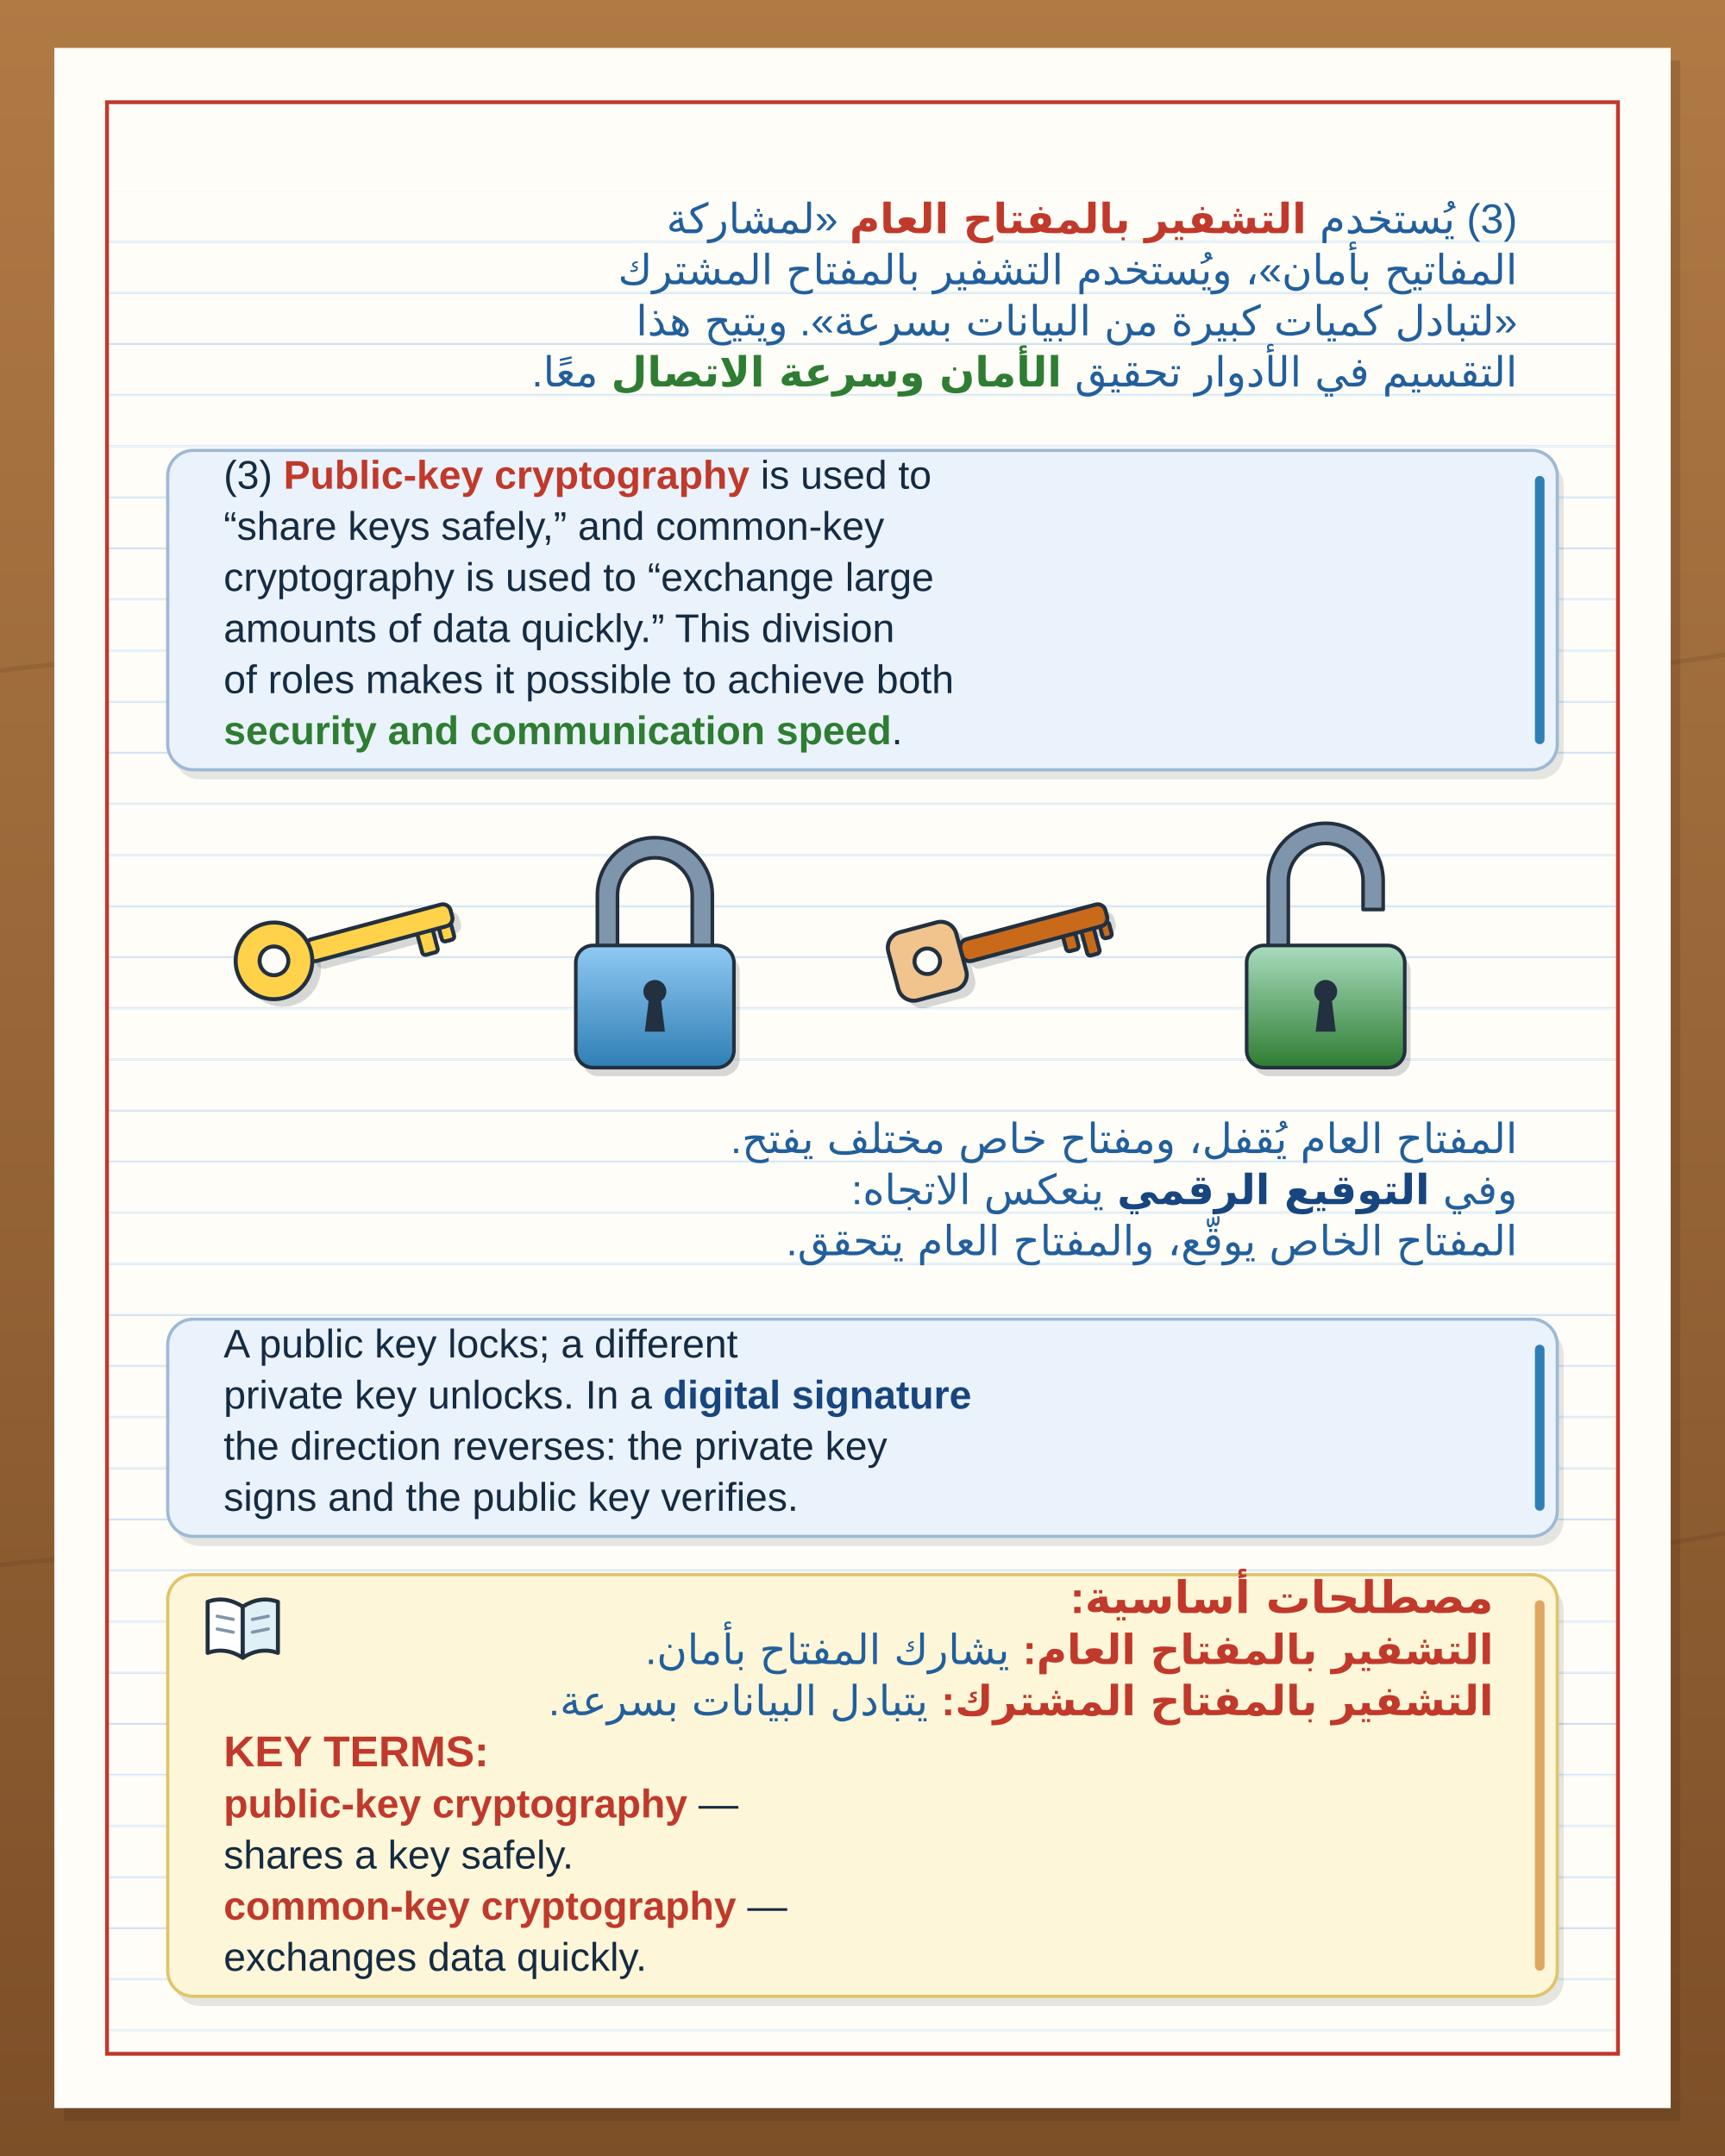
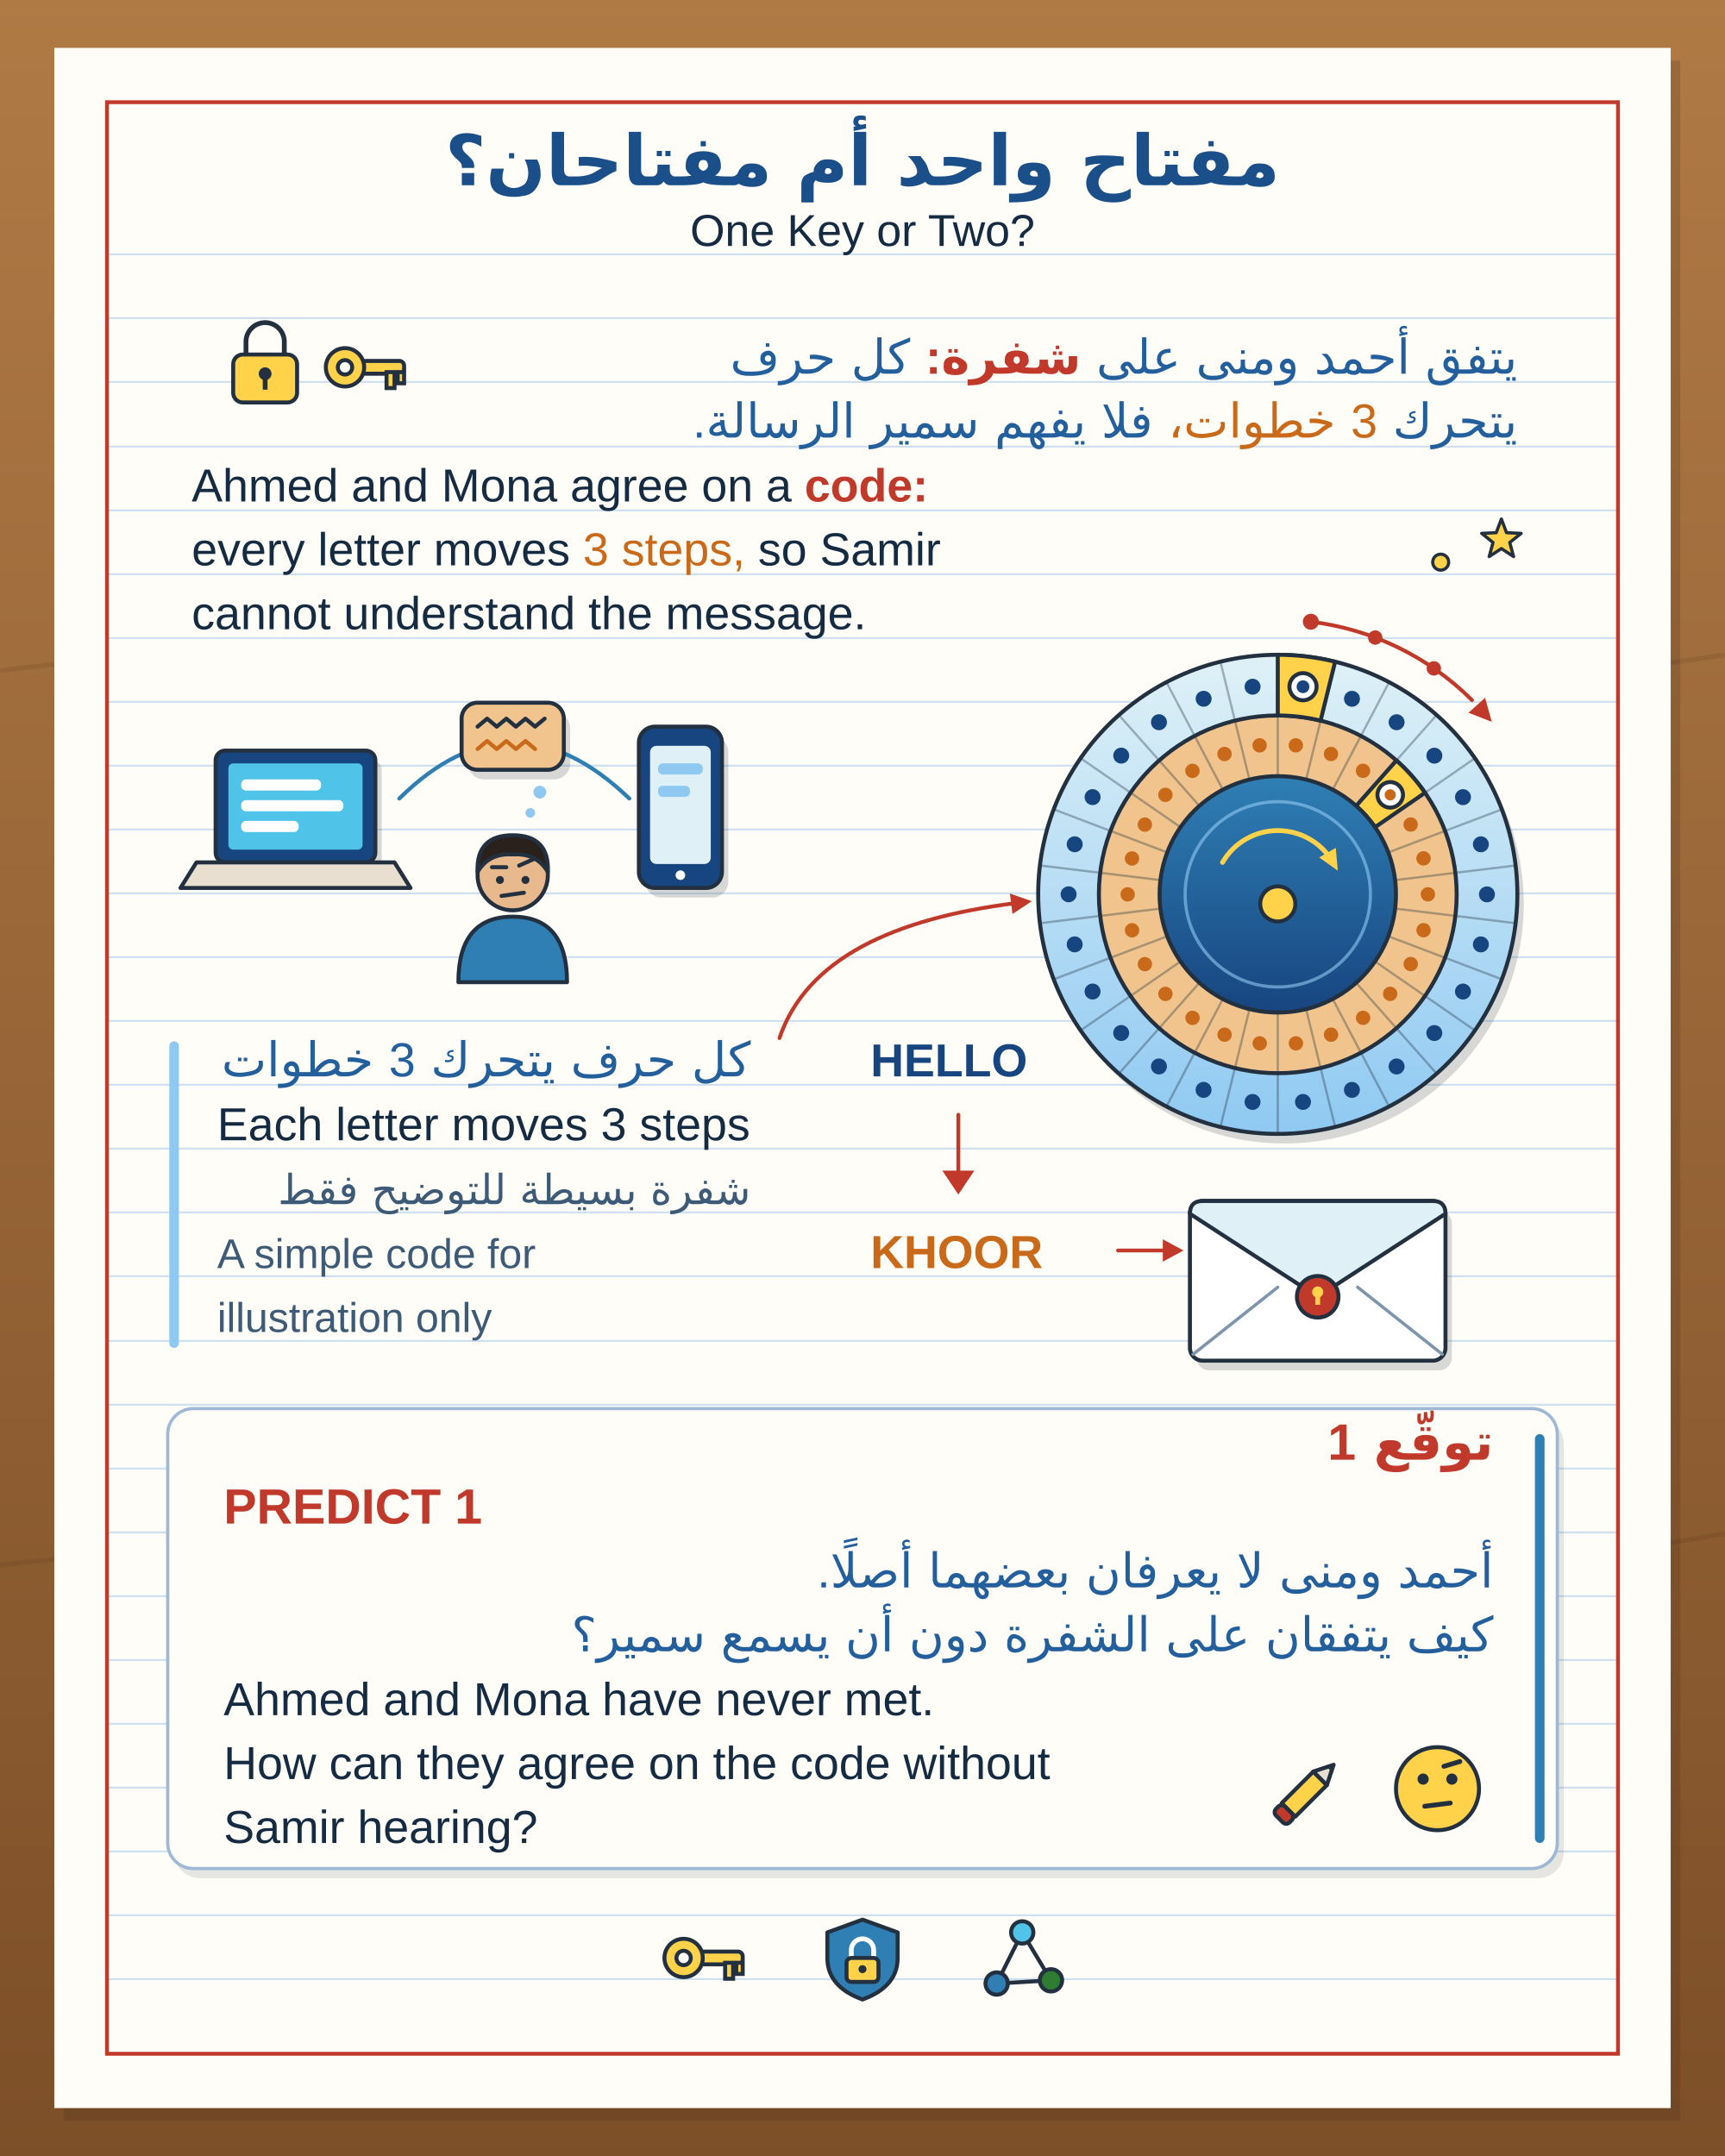
<svg xmlns="http://www.w3.org/2000/svg" width="1080" height="1350" viewBox="0 0 1080 1350" preserveAspectRatio="xMidYMid meet" style="width:100%;height:auto;max-width:1080px;display:block;margin:0 auto;">
  <defs>
    <linearGradient id="pmDesk" x1="0" y1="0" x2="0" y2="1">
      <stop offset="0" stop-color="#b07a45" />
      <stop offset="1" stop-color="#7d4f28" />
    </linearGradient>
-     <pattern id="pmRules" x="0" y="120" width="1080" height="32" patternUnits="userSpaceOnUse">
-       <line x1="0" y1="31.5" x2="1080" y2="31.5" stroke="#cfe0f0" stroke-width="1.4" />
+     <pattern id="pmRules" x="0" y="120" width="1080" height="40" patternUnits="userSpaceOnUse">
+       <line x1="0" y1="39.5" x2="1080" y2="39.5" stroke="#cfe0f0" stroke-width="1.4" />
    </pattern>
-     <linearGradient id="ilLockClosed" x1="0" y1="0" x2="0" y2="1">
-       <stop offset="0" stop-color="#8fc9f2" />
-       <stop offset="1" stop-color="#2f7fb5" />
-     </linearGradient>
-     <linearGradient id="ilLockOpen" x1="0" y1="0" x2="0" y2="1">
-       <stop offset="0" stop-color="#a9dcbe" />
-       <stop offset="1" stop-color="#2e7d32" />
-     </linearGradient>
  </defs>
  <rect x="0" y="0" width="1080" height="1350" fill="url(#pmDesk)" />
  <path d="M0 420 C 300 380, 700 470, 1080 410" fill="none" stroke="#3a2411" stroke-width="3" opacity=".12" />
  <path d="M0 980 C 350 940, 720 1030, 1080 960" fill="none" stroke="#3a2411" stroke-width="3" opacity=".12" />
  <rect x="40" y="38" width="1012" height="1290" fill="#3a2411" opacity=".18" />
  <rect x="34" y="30" width="1012" height="1290" fill="#fffdf7" />
  <rect x="67" y="120" width="946" height="1152" fill="url(#pmRules)" />
  <rect x="67" y="64" width="946" height="1222" fill="none" stroke="#c0392b" stroke-width="2.4" />
-   <rect x="109" y="288" width="870" height="200" rx="16" fill="#22303f" opacity=".12" />
-   <rect x="109" y="832" width="870" height="136" rx="16" fill="#22303f" opacity=".12" />
-   <rect x="109" y="992" width="870" height="264" rx="16" fill="#22303f" opacity=".12" />
-   <rect x="105" y="282" width="870" height="200" rx="16" fill="#eaf2fb" stroke="#9db9d6" stroke-width="2" />
-   <rect x="961" y="298" width="6" height="168" rx="3" fill="#2f7fb5" />
-   <rect x="105" y="826" width="870" height="136" rx="16" fill="#eaf2fb" stroke="#9db9d6" stroke-width="2" />
-   <rect x="961" y="842" width="6" height="104" rx="3" fill="#2f7fb5" />
-   <rect x="105" y="986" width="870" height="264" rx="16" fill="#fdf6d8" stroke="#e0c46a" stroke-width="2" />
-   <rect x="961" y="1002" width="6" height="232" rx="3" fill="#e0a55e" />
-   <g transform="translate(215 590) rotate(-15)">
-     <circle cx="-41" cy="6" r="24" fill="#22303f" opacity=".18" />
-     <rect x="-20" y="-1" width="94" height="14" rx="5" fill="#22303f" opacity=".18" />
-     <rect x="46" y="5" width="10" height="16" rx="2" fill="#ffd24a" stroke="#22303f" stroke-width="2.5" stroke-linejoin="round" />
-     <rect x="60" y="5" width="8" height="11" rx="2" fill="#ffd24a" stroke="#22303f" stroke-width="2.5" stroke-linejoin="round" />
-     <rect x="-24" y="-7" width="94" height="14" rx="5" fill="#ffd24a" stroke="#22303f" stroke-width="2.5" stroke-linejoin="round" />
-     <circle cx="-45" cy="0" r="24" fill="#ffd24a" stroke="#22303f" stroke-width="2.5" />
-     <circle cx="-45" cy="0" r="9" fill="#fffdf7" stroke="#22303f" stroke-width="2.5" />
-   </g>
-   <g transform="translate(410 610) scale(.9)">
-     <rect x="-51" y="-14" width="110" height="85" rx="12" fill="#22303f" opacity=".18" />
-     <path d="M -40 -15 L -40 -55 A 40 40 0 0 1 40 -55 L 40 -15 L 26 -15 L 26 -55 A 26 26 0 0 0 -26 -55 L -26 -15 Z" fill="#7f95ab" stroke="#22303f" stroke-width="2.5" stroke-linejoin="round" />
-     <rect x="-55" y="-20" width="110" height="85" rx="12" fill="url(#ilLockClosed)" stroke="#22303f" stroke-width="2.5" />
-     <circle cx="0" cy="12" r="8" fill="#22303f" />
-     <polygon points="-4,16 4,16 7,40 -7,40" fill="#22303f" />
-   </g>
-   <g transform="translate(625 590) rotate(-15)">
-     <rect x="-64" y="-16" width="44" height="44" rx="10" fill="#22303f" opacity=".18" />
-     <rect x="-20" y="-1" width="94" height="14" rx="5" fill="#22303f" opacity=".18" />
-     <rect x="40" y="5" width="8" height="12" rx="2" fill="#c96a1b" stroke="#22303f" stroke-width="2.5" stroke-linejoin="round" />
-     <rect x="52" y="5" width="8" height="18" rx="2" fill="#c96a1b" stroke="#22303f" stroke-width="2.5" stroke-linejoin="round" />
-     <rect x="64" y="5" width="6" height="10" rx="2" fill="#c96a1b" stroke="#22303f" stroke-width="2.5" stroke-linejoin="round" />
-     <rect x="-24" y="-7" width="94" height="14" rx="5" fill="#c96a1b" stroke="#22303f" stroke-width="2.5" stroke-linejoin="round" />
-     <rect x="-68" y="-22" width="44" height="44" rx="10" fill="#f0c48c" stroke="#22303f" stroke-width="2.5" stroke-linejoin="round" />
-     <circle cx="-46" cy="0" r="8" fill="#fffdf7" stroke="#22303f" stroke-width="2.5" />
-   </g>
-   <g transform="translate(830 610) scale(.9)">
-     <rect x="-51" y="-14" width="110" height="85" rx="12" fill="#22303f" opacity=".18" />
-     <path d="M -40 -15 L -40 -65 A 40 40 0 0 1 40 -65 L 40 -45 L 26 -45 L 26 -65 A 26 26 0 0 0 -26 -65 L -26 -15 Z" fill="#7f95ab" stroke="#22303f" stroke-width="2.5" stroke-linejoin="round" />
-     <rect x="-55" y="-20" width="110" height="85" rx="12" fill="url(#ilLockOpen)" stroke="#22303f" stroke-width="2.5" />
-     <circle cx="0" cy="12" r="8" fill="#22303f" />
-     <polygon points="-4,16 4,16 7,40 -7,40" fill="#22303f" />
-   </g>
-   <g transform="translate(128 994)">
-     <path d="M 24 12 Q 13 5 2 9 L 2 41 Q 13 37 24 44 Z" fill="#ffffff" stroke="#22303f" stroke-width="2.5" stroke-linejoin="round" />
-     <path d="M 24 12 Q 35 5 46 9 L 46 41 Q 35 37 24 44 Z" fill="#dff1f7" stroke="#22303f" stroke-width="2.5" stroke-linejoin="round" />
-     <line x1="8" y1="18" x2="18" y2="20" stroke="#7f95ab" stroke-width="2" stroke-linecap="round" />
-     <line x1="8" y1="26" x2="18" y2="28" stroke="#7f95ab" stroke-width="2" stroke-linecap="round" />
-     <line x1="30" y1="20" x2="40" y2="18" stroke="#7f95ab" stroke-width="2" stroke-linecap="round" />
-     <line x1="30" y1="28" x2="40" y2="26" stroke="#7f95ab" stroke-width="2" stroke-linecap="round" />
-   </g>
-   <text x="950" y="146" direction="rtl" unicode-bidi="plaintext" text-anchor="start" font-family="Tahoma, Arial, Segoe UI, sans-serif" font-size="26" fill="#225f9c">
-     <tspan x="950" dy="0">(3) يُستخدم <tspan font-weight="bold" fill="#c0392b">التشفير بالمفتاح العام</tspan> «لمشاركة</tspan>
-     <tspan x="950" dy="32">المفاتيح بأمان»، ويُستخدم التشفير بالمفتاح المشترك</tspan>
-     <tspan x="950" dy="32">«لتبادل كميات كبيرة من البيانات بسرعة». ويتيح هذا</tspan>
-     <tspan x="950" dy="32">التقسيم في الأدوار تحقيق <tspan font-weight="bold" fill="#2e7d32">الأمان وسرعة الاتصال</tspan> معًا.</tspan>
-   </text>
-   <text x="140" y="306" direction="ltr" unicode-bidi="plaintext" text-anchor="start" font-family="Segoe Print, Comic Sans MS, Arial, sans-serif" font-size="25" fill="#152b42">
-     <tspan x="140" dy="0">(3) <tspan font-weight="bold" fill="#c0392b">Public-key cryptography</tspan> is used to</tspan>
-     <tspan x="140" dy="32">“share keys safely,” and common-key</tspan>
-     <tspan x="140" dy="32">cryptography is used to “exchange large</tspan>
-     <tspan x="140" dy="32">amounts of data quickly.” This division</tspan>
-     <tspan x="140" dy="32">of roles makes it possible to achieve both</tspan>
-     <tspan x="140" dy="32">
-       <tspan font-weight="bold" fill="#2e7d32">security and communication speed</tspan>.</tspan>
-   </text>
-   <text x="950" y="722" direction="rtl" unicode-bidi="plaintext" text-anchor="start" font-family="Tahoma, Arial, Segoe UI, sans-serif" font-size="26" fill="#225f9c">
-     <tspan x="950" dy="0">المفتاح العام يُقفل، ومفتاح خاص مختلف يفتح.</tspan>
-     <tspan x="950" dy="32">وفي <tspan font-weight="bold" fill="#17457f">التوقيع الرقمي</tspan> ينعكس الاتجاه:</tspan>
-     <tspan x="950" dy="32">المفتاح الخاص يوقّع، والمفتاح العام يتحقق.</tspan>
-   </text>
-   <text x="140" y="850" direction="ltr" unicode-bidi="plaintext" text-anchor="start" font-family="Segoe Print, Comic Sans MS, Arial, sans-serif" font-size="25" fill="#152b42">
-     <tspan x="140" dy="0">A public key locks; a different</tspan>
-     <tspan x="140" dy="32">private key unlocks. In a <tspan font-weight="bold" fill="#17457f">digital signature</tspan>
+   <g>
+     <rect x="109" y="888" width="870" height="288" rx="16" fill="#22303f" opacity=".12" />
+     <rect x="105" y="882" width="870" height="288" rx="16" fill="#fffdf7" stroke="#9db9d6" stroke-width="2" />
+     <rect x="961" y="898" width="6" height="256" rx="3" fill="#2f7fb5" />
+   </g>
+   <g>
+     <defs>
+       <linearGradient id="ilOuter" x1="0" y1="0" x2="0" y2="1">
+         <stop offset="0" stop-color="#dff1f7" />
+         <stop offset="1" stop-color="#8fc9f2" />
+       </linearGradient>
+       <linearGradient id="ilHub" x1="0" y1="0" x2="0" y2="1">
+         <stop offset="0" stop-color="#2f7fb5" />
+         <stop offset="1" stop-color="#17457f" />
+       </linearGradient>
+     </defs>
+     <circle cx="804" cy="566" r="150" fill="#22303f" opacity=".18" />
+     <rect x="749" y="758" width="160" height="100" rx="8" fill="#22303f" opacity=".18" />
+     <rect x="106" y="652" width="6" height="192" rx="3" fill="#8fc9f2" />
+     <circle cx="800" cy="560" r="150" fill="url(#ilOuter)" stroke="#22303f" stroke-width="2.5" />
+     <circle cx="800" cy="560" r="112" fill="#f0c48c" stroke="#22303f" stroke-width="2.5" />
+     <path d="M800 410 A150 150 0 0 1 835.9 414.36 L826.8 451.25 A112 112 0 0 0 800 448 Z" fill="#ffd24a" stroke="#22303f" stroke-width="2.5" stroke-linejoin="round" />
+     <path d="M874.27 476.17 A112 112 0 0 1 892.17 496.38 L860.9 517.96 A74 74 0 0 0 849.07 504.61 Z" fill="#ffd24a" stroke="#22303f" stroke-width="2.5" stroke-linejoin="round" />
+     <g transform="rotate(0 800 560)">
+       <path d="M800 411 V447 M800 449 V485" fill="none" stroke="#22303f" stroke-width="1.4" opacity=".35" />
+       <circle cx="815.8" cy="430" r="5" fill="#17457f" />
+       <circle cx="811.3" cy="466.7" r="4.5" fill="#c96a1b" />
+     </g>
+     <g transform="rotate(13.85 800 560)">
+       <path d="M800 411 V447 M800 449 V485" fill="none" stroke="#22303f" stroke-width="1.4" opacity=".35" />
+       <circle cx="815.8" cy="430" r="5" fill="#17457f" />
+       <circle cx="811.3" cy="466.7" r="4.5" fill="#c96a1b" />
+     </g>
+     <g transform="rotate(27.69 800 560)">
+       <path d="M800 411 V447 M800 449 V485" fill="none" stroke="#22303f" stroke-width="1.4" opacity=".35" />
+       <circle cx="815.8" cy="430" r="5" fill="#17457f" />
+       <circle cx="811.3" cy="466.7" r="4.5" fill="#c96a1b" />
+     </g>
+     <g transform="rotate(41.54 800 560)">
+       <path d="M800 411 V447 M800 449 V485" fill="none" stroke="#22303f" stroke-width="1.4" opacity=".35" />
+       <circle cx="815.8" cy="430" r="5" fill="#17457f" />
+       <circle cx="811.3" cy="466.7" r="4.5" fill="#c96a1b" />
+     </g>
+     <g transform="rotate(55.38 800 560)">
+       <path d="M800 411 V447 M800 449 V485" fill="none" stroke="#22303f" stroke-width="1.4" opacity=".35" />
+       <circle cx="815.8" cy="430" r="5" fill="#17457f" />
+       <circle cx="811.3" cy="466.7" r="4.5" fill="#c96a1b" />
+     </g>
+     <g transform="rotate(69.23 800 560)">
+       <path d="M800 411 V447 M800 449 V485" fill="none" stroke="#22303f" stroke-width="1.4" opacity=".35" />
+       <circle cx="815.8" cy="430" r="5" fill="#17457f" />
+       <circle cx="811.3" cy="466.7" r="4.5" fill="#c96a1b" />
+     </g>
+     <g transform="rotate(83.08 800 560)">
+       <path d="M800 411 V447 M800 449 V485" fill="none" stroke="#22303f" stroke-width="1.4" opacity=".35" />
+       <circle cx="815.8" cy="430" r="5" fill="#17457f" />
+       <circle cx="811.3" cy="466.7" r="4.5" fill="#c96a1b" />
+     </g>
+     <g transform="rotate(96.92 800 560)">
+       <path d="M800 411 V447 M800 449 V485" fill="none" stroke="#22303f" stroke-width="1.4" opacity=".35" />
+       <circle cx="815.8" cy="430" r="5" fill="#17457f" />
+       <circle cx="811.3" cy="466.7" r="4.5" fill="#c96a1b" />
+     </g>
+     <g transform="rotate(110.77 800 560)">
+       <path d="M800 411 V447 M800 449 V485" fill="none" stroke="#22303f" stroke-width="1.4" opacity=".35" />
+       <circle cx="815.8" cy="430" r="5" fill="#17457f" />
+       <circle cx="811.3" cy="466.7" r="4.5" fill="#c96a1b" />
+     </g>
+     <g transform="rotate(124.62 800 560)">
+       <path d="M800 411 V447 M800 449 V485" fill="none" stroke="#22303f" stroke-width="1.4" opacity=".35" />
+       <circle cx="815.8" cy="430" r="5" fill="#17457f" />
+       <circle cx="811.3" cy="466.7" r="4.5" fill="#c96a1b" />
+     </g>
+     <g transform="rotate(138.46 800 560)">
+       <path d="M800 411 V447 M800 449 V485" fill="none" stroke="#22303f" stroke-width="1.4" opacity=".35" />
+       <circle cx="815.8" cy="430" r="5" fill="#17457f" />
+       <circle cx="811.3" cy="466.7" r="4.5" fill="#c96a1b" />
+     </g>
+     <g transform="rotate(152.31 800 560)">
+       <path d="M800 411 V447 M800 449 V485" fill="none" stroke="#22303f" stroke-width="1.4" opacity=".35" />
+       <circle cx="815.8" cy="430" r="5" fill="#17457f" />
+       <circle cx="811.3" cy="466.7" r="4.5" fill="#c96a1b" />
+     </g>
+     <g transform="rotate(166.15 800 560)">
+       <path d="M800 411 V447 M800 449 V485" fill="none" stroke="#22303f" stroke-width="1.4" opacity=".35" />
+       <circle cx="815.8" cy="430" r="5" fill="#17457f" />
+       <circle cx="811.3" cy="466.7" r="4.5" fill="#c96a1b" />
+     </g>
+     <g transform="rotate(180 800 560)">
+       <path d="M800 411 V447 M800 449 V485" fill="none" stroke="#22303f" stroke-width="1.4" opacity=".35" />
+       <circle cx="815.8" cy="430" r="5" fill="#17457f" />
+       <circle cx="811.3" cy="466.7" r="4.5" fill="#c96a1b" />
+     </g>
+     <g transform="rotate(193.85 800 560)">
+       <path d="M800 411 V447 M800 449 V485" fill="none" stroke="#22303f" stroke-width="1.4" opacity=".35" />
+       <circle cx="815.8" cy="430" r="5" fill="#17457f" />
+       <circle cx="811.3" cy="466.7" r="4.5" fill="#c96a1b" />
+     </g>
+     <g transform="rotate(207.69 800 560)">
+       <path d="M800 411 V447 M800 449 V485" fill="none" stroke="#22303f" stroke-width="1.4" opacity=".35" />
+       <circle cx="815.8" cy="430" r="5" fill="#17457f" />
+       <circle cx="811.3" cy="466.7" r="4.5" fill="#c96a1b" />
+     </g>
+     <g transform="rotate(221.54 800 560)">
+       <path d="M800 411 V447 M800 449 V485" fill="none" stroke="#22303f" stroke-width="1.4" opacity=".35" />
+       <circle cx="815.8" cy="430" r="5" fill="#17457f" />
+       <circle cx="811.3" cy="466.7" r="4.5" fill="#c96a1b" />
+     </g>
+     <g transform="rotate(235.38 800 560)">
+       <path d="M800 411 V447 M800 449 V485" fill="none" stroke="#22303f" stroke-width="1.4" opacity=".35" />
+       <circle cx="815.8" cy="430" r="5" fill="#17457f" />
+       <circle cx="811.3" cy="466.7" r="4.5" fill="#c96a1b" />
+     </g>
+     <g transform="rotate(249.23 800 560)">
+       <path d="M800 411 V447 M800 449 V485" fill="none" stroke="#22303f" stroke-width="1.4" opacity=".35" />
+       <circle cx="815.8" cy="430" r="5" fill="#17457f" />
+       <circle cx="811.3" cy="466.7" r="4.5" fill="#c96a1b" />
+     </g>
+     <g transform="rotate(263.08 800 560)">
+       <path d="M800 411 V447 M800 449 V485" fill="none" stroke="#22303f" stroke-width="1.4" opacity=".35" />
+       <circle cx="815.8" cy="430" r="5" fill="#17457f" />
+       <circle cx="811.3" cy="466.7" r="4.5" fill="#c96a1b" />
+     </g>
+     <g transform="rotate(276.92 800 560)">
+       <path d="M800 411 V447 M800 449 V485" fill="none" stroke="#22303f" stroke-width="1.4" opacity=".35" />
+       <circle cx="815.8" cy="430" r="5" fill="#17457f" />
+       <circle cx="811.3" cy="466.7" r="4.5" fill="#c96a1b" />
+     </g>
+     <g transform="rotate(290.77 800 560)">
+       <path d="M800 411 V447 M800 449 V485" fill="none" stroke="#22303f" stroke-width="1.4" opacity=".35" />
+       <circle cx="815.8" cy="430" r="5" fill="#17457f" />
+       <circle cx="811.3" cy="466.7" r="4.5" fill="#c96a1b" />
+     </g>
+     <g transform="rotate(304.62 800 560)">
+       <path d="M800 411 V447 M800 449 V485" fill="none" stroke="#22303f" stroke-width="1.4" opacity=".35" />
+       <circle cx="815.8" cy="430" r="5" fill="#17457f" />
+       <circle cx="811.3" cy="466.7" r="4.5" fill="#c96a1b" />
+     </g>
+     <g transform="rotate(318.46 800 560)">
+       <path d="M800 411 V447 M800 449 V485" fill="none" stroke="#22303f" stroke-width="1.4" opacity=".35" />
+       <circle cx="815.8" cy="430" r="5" fill="#17457f" />
+       <circle cx="811.3" cy="466.7" r="4.5" fill="#c96a1b" />
+     </g>
+     <g transform="rotate(332.31 800 560)">
+       <path d="M800 411 V447 M800 449 V485" fill="none" stroke="#22303f" stroke-width="1.4" opacity=".35" />
+       <circle cx="815.8" cy="430" r="5" fill="#17457f" />
+       <circle cx="811.3" cy="466.7" r="4.5" fill="#c96a1b" />
+     </g>
+     <g transform="rotate(346.15 800 560)">
+       <path d="M800 411 V447 M800 449 V485" fill="none" stroke="#22303f" stroke-width="1.4" opacity=".35" />
+       <circle cx="815.8" cy="430" r="5" fill="#17457f" />
+       <circle cx="811.3" cy="466.7" r="4.5" fill="#c96a1b" />
+     </g>
+     <circle cx="815.8" cy="430" r="8.5" fill="#ffffff" stroke="#22303f" stroke-width="2.5" />
+     <circle cx="815.8" cy="430" r="4" fill="#17457f" />
+     <circle cx="870.4" cy="497.7" r="8" fill="#ffffff" stroke="#22303f" stroke-width="2.5" />
+     <circle cx="870.4" cy="497.7" r="3.5" fill="#c96a1b" />
+     <circle cx="800" cy="560" r="74" fill="url(#ilHub)" stroke="#22303f" stroke-width="2.5" />
+     <circle cx="800" cy="560" r="58" fill="none" stroke="#8fc9f2" stroke-width="2" opacity=".6" />
+     <path d="M765.4 540 A40 40 0 0 1 834.6 540" fill="none" stroke="#ffd24a" stroke-width="3" stroke-linecap="round" />
+     <polygon points="837.6,545.2 825.9,536.9 836.3,530.9" fill="#ffd24a" />
+     <circle cx="800" cy="566" r="11" fill="#ffd24a" stroke="#22303f" stroke-width="2.5" />
+     <g transform="translate(940 338)">
+       <polygon points="0,-13 3.23,-4.45 12.36,-4.02 5.23,1.7 7.64,10.52 0,5.5 -7.64,10.52 -5.23,1.7 -12.36,-4.02 -3.23,-4.45" fill="#ffd24a" stroke="#22303f" stroke-width="2" stroke-linejoin="round" />
+     </g>
+     <circle cx="902" cy="352" r="5" fill="#ffd24a" stroke="#22303f" stroke-width="2" />
+     <rect x="745" y="752" width="160" height="100" rx="8" fill="#ffffff" stroke="#22303f" stroke-width="2.5" />
+     <path d="M747 848 L800 806 M903 848 L850 806" fill="none" stroke="#7f95ab" stroke-width="2" stroke-linecap="round" />
+     <path d="M745 760 Q745 752 753 752 H897 Q905 752 905 760 L825 812 Z" fill="#dff1f7" stroke="#22303f" stroke-width="2.5" stroke-linejoin="round" />
+     <circle cx="825" cy="812" r="13" fill="#c0392b" stroke="#22303f" stroke-width="2.5" />
+     <circle cx="825" cy="809" r="3.5" fill="#ffd24a" />
+     <rect x="823.5" y="810" width="3" height="7" fill="#ffd24a" />
+     <path d="M820.7 389.3 A172 172 0 0 1 921.6 438.4" fill="none" stroke="#c0392b" stroke-width="2.4" stroke-linecap="round" />
+     <polygon points="934,452 919.4,446.3 929.8,436.9" fill="#c0392b" />
+     <circle cx="820.7" cy="389.3" r="5" fill="#c0392b" />
+     <circle cx="861" cy="399.2" r="4.5" fill="#c0392b" />
+     <circle cx="897.7" cy="418.5" r="4.5" fill="#c0392b" />
+     <path d="M488 650 C 505 600, 560 575, 636 565.5" fill="none" stroke="#c0392b" stroke-width="2.4" stroke-linecap="round" />
+     <polygon points="646,564.3 633.9,572.3 632.3,559.5" fill="#c0392b" />
+     <path d="M600 698 V733" fill="none" stroke="#c0392b" stroke-width="2.4" stroke-linecap="round" />
+     <polygon points="590,733 610,733 600,748" fill="#c0392b" />
+     <path d="M700 783 H728" fill="none" stroke="#c0392b" stroke-width="2.4" stroke-linecap="round" />
+     <polygon points="741,783 728,776 728,790" fill="#c0392b" />
+   </g>
+   <g>
+     <rect x="139" y="476" width="100" height="70" rx="6" fill="#22303f" opacity=".18" />
+     <rect x="404" y="461" width="52" height="101" rx="10" fill="#22303f" opacity=".18" />
+     <rect x="293" y="446" width="64" height="42" rx="10" fill="#22303f" opacity=".18" />
+     <path d="M250 500 Q321 430 394 500" fill="none" stroke="#2f7fb5" stroke-width="2.5" stroke-linecap="round" />
+     <rect x="135" y="470" width="100" height="70" rx="6" fill="#17457f" stroke="#22303f" stroke-width="2.5" />
+     <rect x="143" y="478" width="84" height="54" rx="3" fill="#4fc3e8" />
+     <rect x="151" y="488" width="50" height="7" rx="3" fill="#ffffff" />
+     <rect x="151" y="501" width="64" height="7" rx="3" fill="#ffffff" />
+     <rect x="151" y="514" width="36" height="7" rx="3" fill="#ffffff" />
+     <path d="M123 540 H247 L257 556 H113 Z" fill="#e8dfd1" stroke="#22303f" stroke-width="2.5" stroke-linejoin="round" />
+     <rect x="400" y="455" width="52" height="101" rx="10" fill="#17457f" stroke="#22303f" stroke-width="2.5" />
+     <rect x="407" y="467" width="38" height="74" rx="4" fill="#dff1f7" />
+     <rect x="412" y="478" width="28" height="7" rx="3" fill="#8fc9f2" />
+     <rect x="412" y="492" width="20" height="7" rx="3" fill="#8fc9f2" />
+     <circle cx="426" cy="548" r="3" fill="#ffffff" />
+     <rect x="289" y="440" width="64" height="42" rx="10" fill="#f0c48c" stroke="#22303f" stroke-width="2.5" />
+     <path d="M299 455 L305 450 L311 455 L317 450 L323 455 L329 450 L335 455 L341 450" fill="none" stroke="#22303f" stroke-width="2.5" stroke-linecap="round" stroke-linejoin="round" />
+     <path d="M299 469 L305 464 L311 469 L317 464 L323 469 L329 464 L335 469" fill="none" stroke="#c96a1b" stroke-width="2.5" stroke-linecap="round" stroke-linejoin="round" />
+     <circle cx="338" cy="496" r="4" fill="#8fc9f2" />
+     <circle cx="332" cy="509" r="3" fill="#8fc9f2" />
+     <path d="M287 615 Q287 574 321 574 Q355 574 355 615 Z" fill="#2f7fb5" stroke="#22303f" stroke-width="2.5" stroke-linejoin="round" />
+     <circle cx="321" cy="548" r="22" fill="#e8b98d" stroke="#22303f" stroke-width="2.5" />
+     <path d="M299 546 Q298 523 321 523 Q344 523 343 546 Q336 534 321 535 Q306 534 299 546 Z" fill="#2b211c" stroke="#22303f" stroke-width="2.5" stroke-linejoin="round" />
+     <circle cx="313" cy="551" r="2.5" fill="#22303f" />
+     <circle cx="329" cy="551" r="2.5" fill="#22303f" />
+     <path d="M308 543 L317 543 M325 542 L334 538" fill="none" stroke="#22303f" stroke-width="2.5" stroke-linecap="round" />
+     <path d="M314 561 L328 559" fill="none" stroke="#22303f" stroke-width="2.5" stroke-linecap="round" />
+   </g>
+   <g transform="translate(140 198)">
+     <path d="M14 24 V16 A12 12 0 0 1 38 16 V24" fill="none" stroke="#22303f" stroke-width="3" stroke-linecap="round" />
+     <rect x="6" y="24" width="40" height="30" rx="6" fill="#ffd24a" stroke="#22303f" stroke-width="2.5" />
+     <circle cx="26" cy="36" r="4" fill="#22303f" />
+     <rect x="24.5" y="38" width="3" height="8" fill="#22303f" />
+   </g>
+   <g transform="translate(200 202)">
+     <rect x="26" y="24" width="27" height="8" rx="3" fill="#ffd24a" stroke="#22303f" stroke-width="2.5" />
+     <rect x="42" y="31" width="5" height="10" fill="#ffd24a" stroke="#22303f" stroke-width="2.5" />
+     <rect x="49" y="31" width="4" height="7" fill="#ffd24a" stroke="#22303f" stroke-width="2.5" />
+     <circle cx="16" cy="28" r="12" fill="#ffd24a" stroke="#22303f" stroke-width="2.5" />
+     <circle cx="16" cy="28" r="4.5" fill="#fffdf7" stroke="#22303f" stroke-width="2.5" />
+   </g>
+   <g transform="translate(790 1094) rotate(-45 28 28)">
+     <rect x="12" y="22" width="28" height="12" fill="#ffd24a" stroke="#22303f" stroke-width="2.5" stroke-linejoin="round" />
+     <rect x="4" y="22" width="8" height="12" rx="3" fill="#c0392b" stroke="#22303f" stroke-width="2.5" />
+     <polygon points="40,22 52,28 40,34" fill="#e8dfd1" stroke="#22303f" stroke-width="2.5" stroke-linejoin="round" />
+     <polygon points="48,26 52,28 48,30" fill="#22303f" />
+   </g>
+   <g transform="translate(900 1120)">
+     <circle cx="0" cy="0" r="26" fill="#ffd24a" stroke="#22303f" stroke-width="2.5" />
+     <circle cx="-9" cy="-6" r="3.5" fill="#22303f" />
+     <circle cx="9" cy="-6" r="3.5" fill="#22303f" />
+     <path d="M -8 11 L 8 9" fill="none" stroke="#22303f" stroke-width="3" stroke-linecap="round" />
+     <path d="M 4 -14 L 14 -17" fill="none" stroke="#22303f" stroke-width="3" stroke-linecap="round" />
+   </g>
+   <g transform="translate(412 1198)">
+     <rect x="26" y="24" width="27" height="8" rx="3" fill="#ffd24a" stroke="#22303f" stroke-width="2.5" />
+     <rect x="42" y="31" width="5" height="10" fill="#ffd24a" stroke="#22303f" stroke-width="2.5" />
+     <rect x="49" y="31" width="4" height="7" fill="#ffd24a" stroke="#22303f" stroke-width="2.5" />
+     <circle cx="16" cy="28" r="12" fill="#ffd24a" stroke="#22303f" stroke-width="2.5" />
+     <circle cx="16" cy="28" r="4.5" fill="#fffdf7" stroke="#22303f" stroke-width="2.5" />
+   </g>
+   <g transform="translate(512 1198)">
+     <path d="M28 4 L50 12 V28 Q50 46 28 54 Q6 46 6 28 V12 Z" fill="#2f7fb5" stroke="#22303f" stroke-width="2.5" stroke-linejoin="round" />
+     <path d="M21 28 V23 A7 7 0 0 1 35 23 V28" fill="none" stroke="#ffffff" stroke-width="3" stroke-linecap="round" />
+     <rect x="18" y="28" width="20" height="15" rx="3" fill="#ffd24a" stroke="#22303f" stroke-width="2.5" />
+     <circle cx="28" cy="35" r="2.5" fill="#22303f" />
+   </g>
+   <g transform="translate(612 1198)">
+     <path d="M12 44 L28 12 L46 42 Z" fill="none" stroke="#22303f" stroke-width="2.5" stroke-linejoin="round" />
+     <circle cx="12" cy="44" r="7" fill="#2f7fb5" stroke="#22303f" stroke-width="2.5" />
+     <circle cx="28" cy="12" r="7" fill="#4fc3e8" stroke="#22303f" stroke-width="2.5" />
+     <circle cx="46" cy="42" r="7" fill="#2e7d32" stroke="#22303f" stroke-width="2.5" />
+   </g>
+   <text x="540" y="116" direction="rtl" unicode-bidi="plaintext" text-anchor="middle" font-family="Tahoma, Arial, Segoe UI, sans-serif" font-size="44" font-weight="bold" fill="#1a4f8a">مفتاح واحد أم مفتاحان؟</text>
+   <text x="540" y="154" direction="ltr" unicode-bidi="plaintext" text-anchor="middle" font-family="Segoe Print, Comic Sans MS, Arial, sans-serif" font-size="28" font-weight="normal" fill="#152b42">One Key or Two?</text>
+   <text x="950" y="234" direction="rtl" unicode-bidi="plaintext" text-anchor="start" font-family="Tahoma, Arial, Segoe UI, sans-serif" font-size="30" fill="#225f9c">
+     <tspan x="950" dy="0">يتفق أحمد ومنى على <tspan font-weight="bold" fill="#c0392b">شفرة:</tspan> كل حرف</tspan>
+     <tspan x="950" dy="40">يتحرك <tspan fill="#c96a1b">3 خطوات،</tspan> فلا يفهم سمير الرسالة.</tspan>
+   </text>
+   <text x="120" y="314" direction="ltr" unicode-bidi="plaintext" text-anchor="start" font-family="Segoe Print, Comic Sans MS, Arial, sans-serif" font-size="29" fill="#152b42">
+     <tspan x="120" dy="0">Ahmed and Mona agree on a <tspan font-weight="bold" fill="#c0392b">code:</tspan>
    </tspan>
-     <tspan x="140" dy="32">the direction reverses: the private key</tspan>
-     <tspan x="140" dy="32">signs and the public key verifies.</tspan>
-   </text>
-   <text x="935" y="1010" direction="rtl" unicode-bidi="plaintext" text-anchor="start" font-family="Tahoma, Arial, Segoe UI, sans-serif" font-size="28" font-weight="bold" fill="#c0392b">
-     <tspan x="935" dy="0">مصطلحات أساسية:</tspan>
-   </text>
-   <text x="935" y="1042" direction="rtl" unicode-bidi="plaintext" text-anchor="start" font-family="Tahoma, Arial, Segoe UI, sans-serif" font-size="26" fill="#225f9c">
-     <tspan x="935" dy="0">
-       <tspan font-weight="bold" fill="#c0392b">التشفير بالمفتاح العام:</tspan> يشارك المفتاح بأمان.</tspan>
-     <tspan x="935" dy="32">
-       <tspan font-weight="bold" fill="#c0392b">التشفير بالمفتاح المشترك:</tspan> يتبادل البيانات بسرعة.</tspan>
-   </text>
-   <text x="140" y="1106" direction="ltr" unicode-bidi="plaintext" text-anchor="start" font-family="Segoe Print, Comic Sans MS, Arial, sans-serif" font-size="27" font-weight="bold" fill="#c0392b">
-     <tspan x="140" dy="0">KEY TERMS:</tspan>
-   </text>
-   <text x="140" y="1138" direction="ltr" unicode-bidi="plaintext" text-anchor="start" font-family="Segoe Print, Comic Sans MS, Arial, sans-serif" font-size="25" fill="#152b42">
-     <tspan x="140" dy="0">
-       <tspan font-weight="bold" fill="#c0392b">public-key cryptography</tspan> —</tspan>
-     <tspan x="140" dy="32">shares a key safely.</tspan>
-     <tspan x="140" dy="32">
-       <tspan font-weight="bold" fill="#c0392b">common-key cryptography</tspan> —</tspan>
-     <tspan x="140" dy="32">exchanges data quickly.</tspan>
+     <tspan x="120" dy="40">every letter moves <tspan fill="#c96a1b">3 steps,</tspan> so Samir</tspan>
+     <tspan x="120" dy="40">cannot understand the message.</tspan>
+   </text>
+   <text x="470" y="674" direction="rtl" unicode-bidi="plaintext" text-anchor="start" font-family="Tahoma, Arial, Segoe UI, sans-serif" font-size="30" fill="#225f9c">كل حرف يتحرك 3 خطوات</text>
+   <text x="136" y="714" direction="ltr" unicode-bidi="plaintext" text-anchor="start" font-family="Segoe Print, Comic Sans MS, Arial, sans-serif" font-size="29" fill="#152b42">Each letter moves 3 steps</text>
+   <text x="545" y="674" direction="ltr" unicode-bidi="plaintext" text-anchor="start" font-family="Segoe Print, Comic Sans MS, Arial, sans-serif" font-size="29" fill="#152b42">
+     <tspan font-weight="bold" fill="#17457f">HELLO</tspan>
+   </text>
+   <text x="545" y="794" direction="ltr" unicode-bidi="plaintext" text-anchor="start" font-family="Segoe Print, Comic Sans MS, Arial, sans-serif" font-size="29" fill="#152b42">
+     <tspan font-weight="bold" fill="#c96a1b">KHOOR</tspan>
+   </text>
+   <text x="470" y="754" direction="rtl" unicode-bidi="plaintext" text-anchor="start" font-family="Tahoma, Arial, Segoe UI, sans-serif" font-size="26" fill="#3d5a76">شفرة بسيطة للتوضيح فقط</text>
+   <text x="136" y="794" direction="ltr" unicode-bidi="plaintext" text-anchor="start" font-family="Segoe Print, Comic Sans MS, Arial, sans-serif" font-size="26" fill="#3d5a76">
+     <tspan x="136" dy="0">A simple code for</tspan>
+     <tspan x="136" dy="40">illustration only</tspan>
+   </text>
+   <text x="935" y="914" direction="rtl" unicode-bidi="plaintext" text-anchor="start" font-family="Tahoma, Arial, Segoe UI, sans-serif" font-size="32" font-weight="bold" fill="#c0392b">توقّع 1</text>
+   <text x="140" y="954" direction="ltr" unicode-bidi="plaintext" text-anchor="start" font-family="Segoe Print, Comic Sans MS, Arial, sans-serif" font-size="31" font-weight="bold" fill="#c0392b">PREDICT 1</text>
+   <text x="935" y="994" direction="rtl" unicode-bidi="plaintext" text-anchor="start" font-family="Tahoma, Arial, Segoe UI, sans-serif" font-size="30" fill="#225f9c">
+     <tspan x="935" dy="0">أحمد ومنى لا يعرفان بعضهما أصلًا.</tspan>
+     <tspan x="935" dy="40">كيف يتفقان على الشفرة دون أن يسمع سمير؟</tspan>
+   </text>
+   <text x="140" y="1074" direction="ltr" unicode-bidi="plaintext" text-anchor="start" font-family="Segoe Print, Comic Sans MS, Arial, sans-serif" font-size="29" fill="#152b42">
+     <tspan x="140" dy="0">Ahmed and Mona have never met.</tspan>
+     <tspan x="140" dy="40">How can they agree on the code without</tspan>
+     <tspan x="140" dy="40">Samir hearing?</tspan>
  </text>
</svg>
